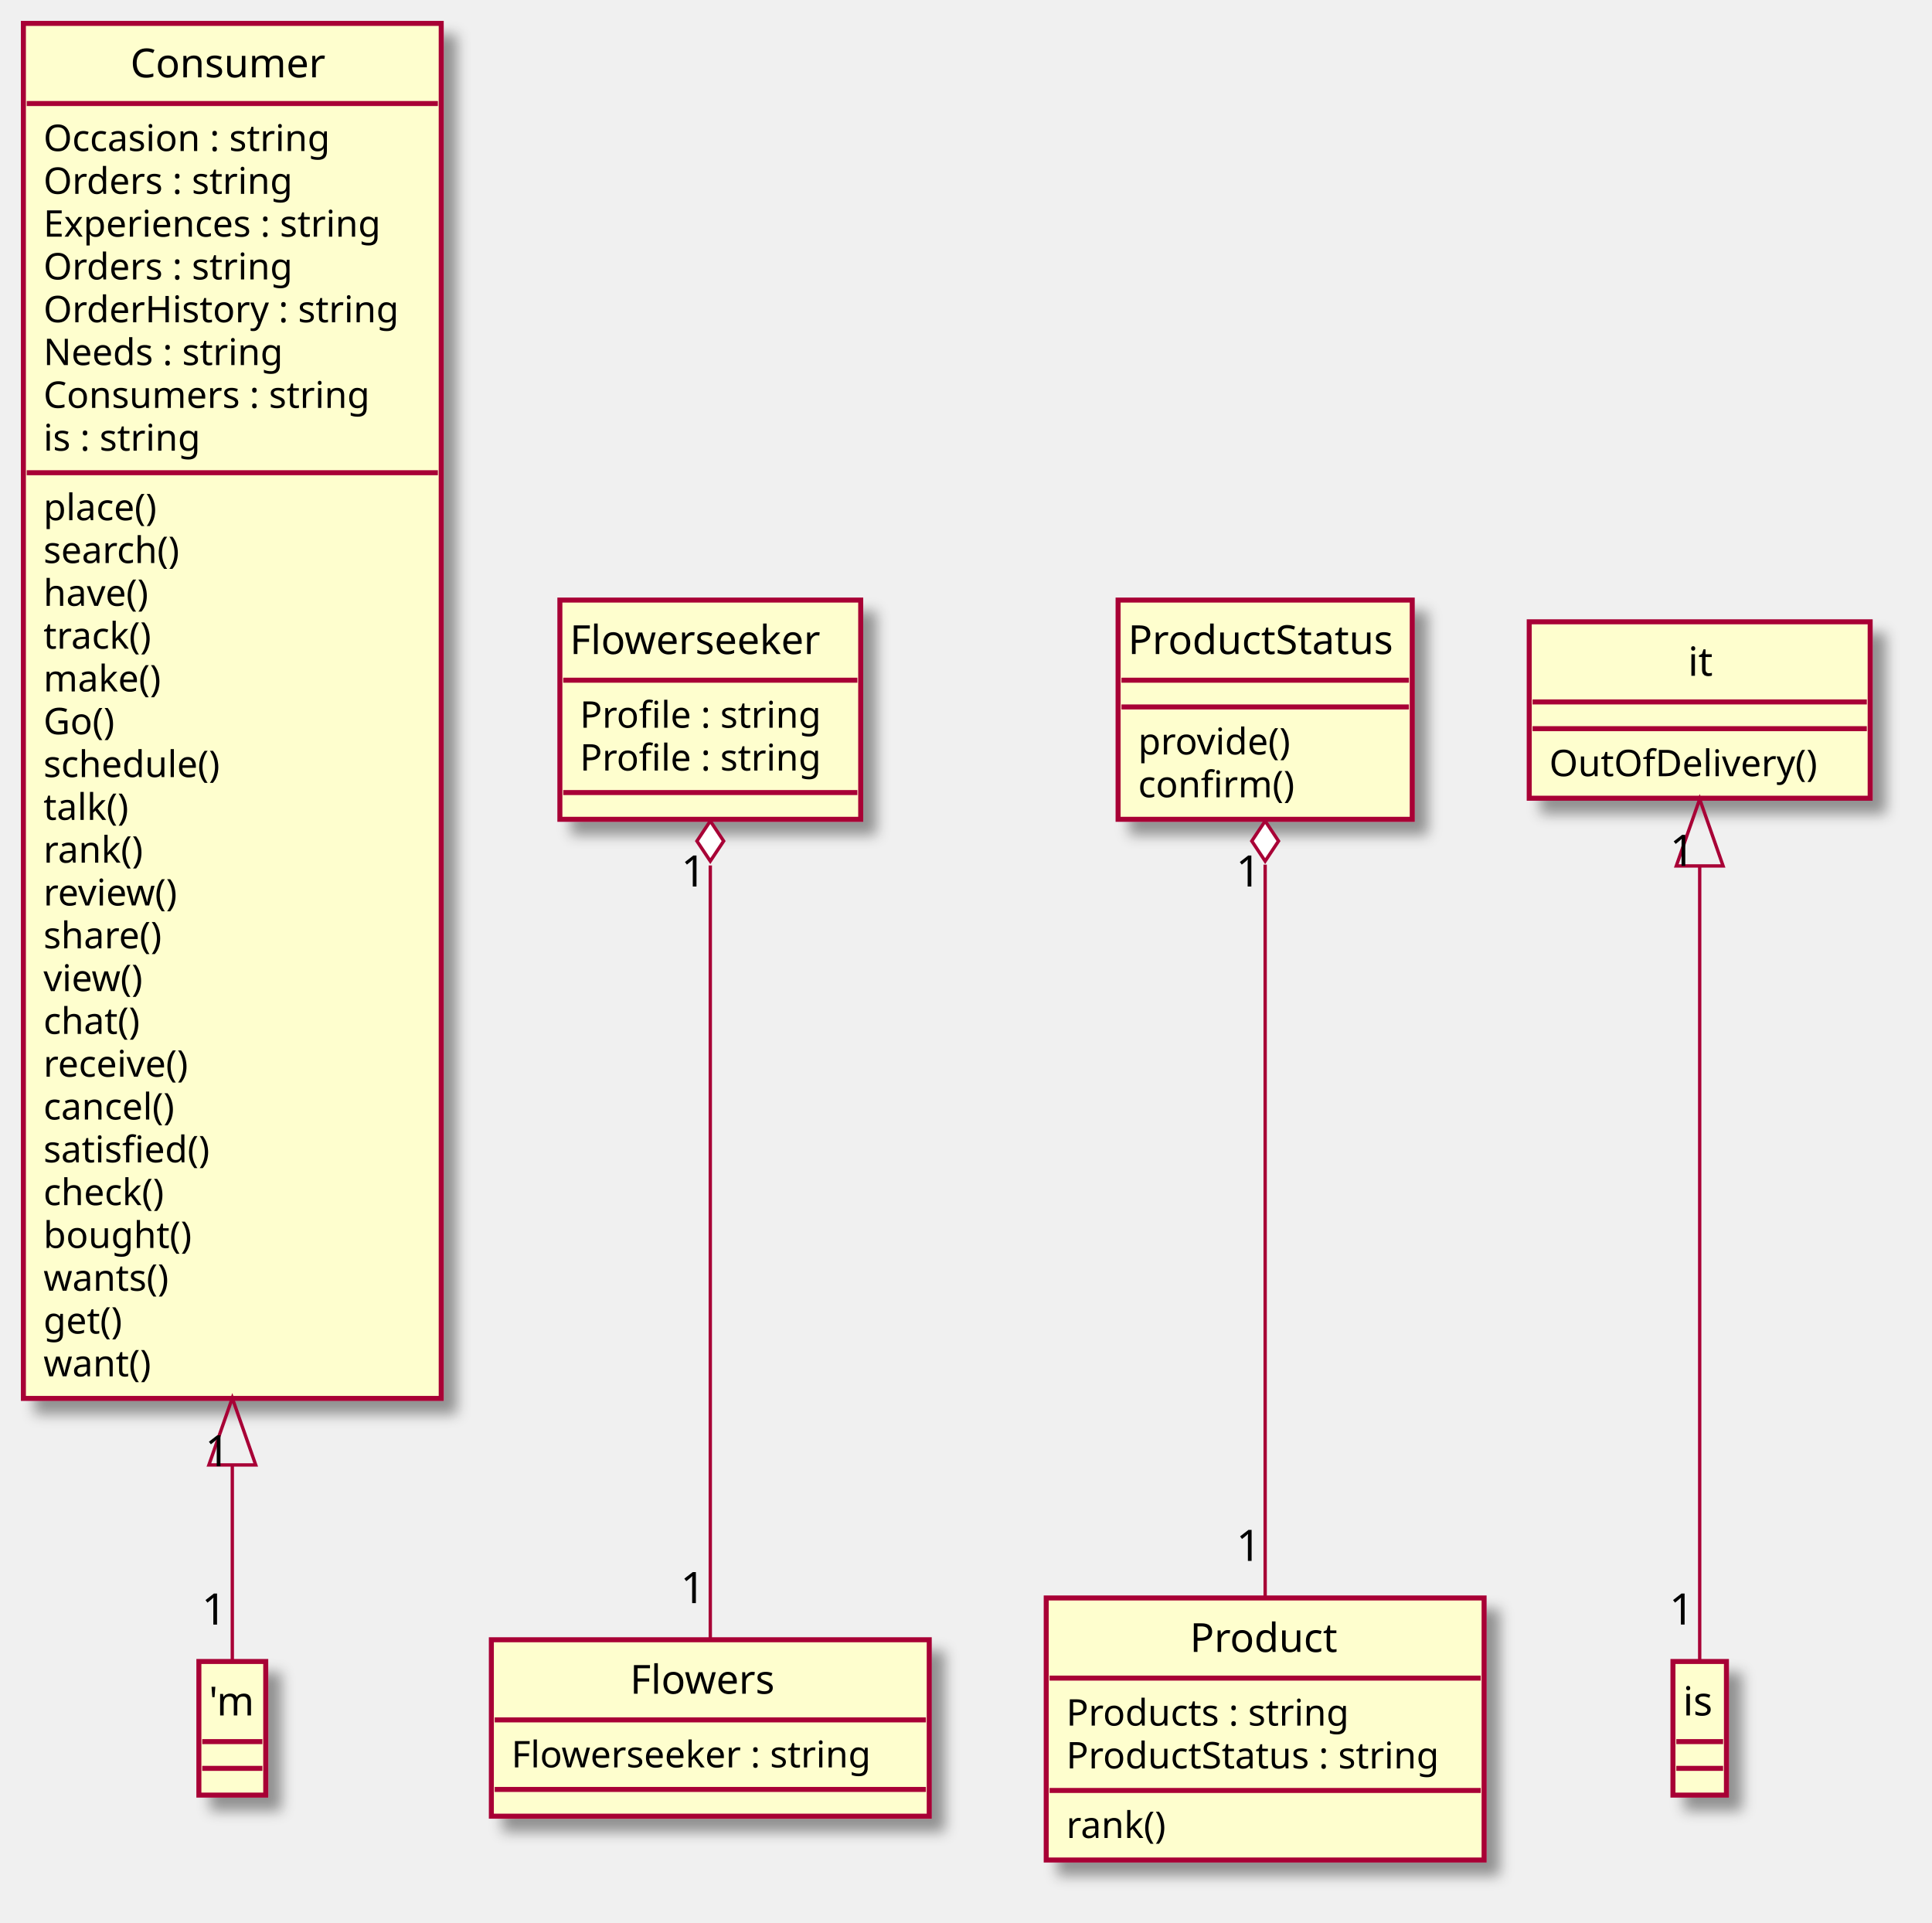
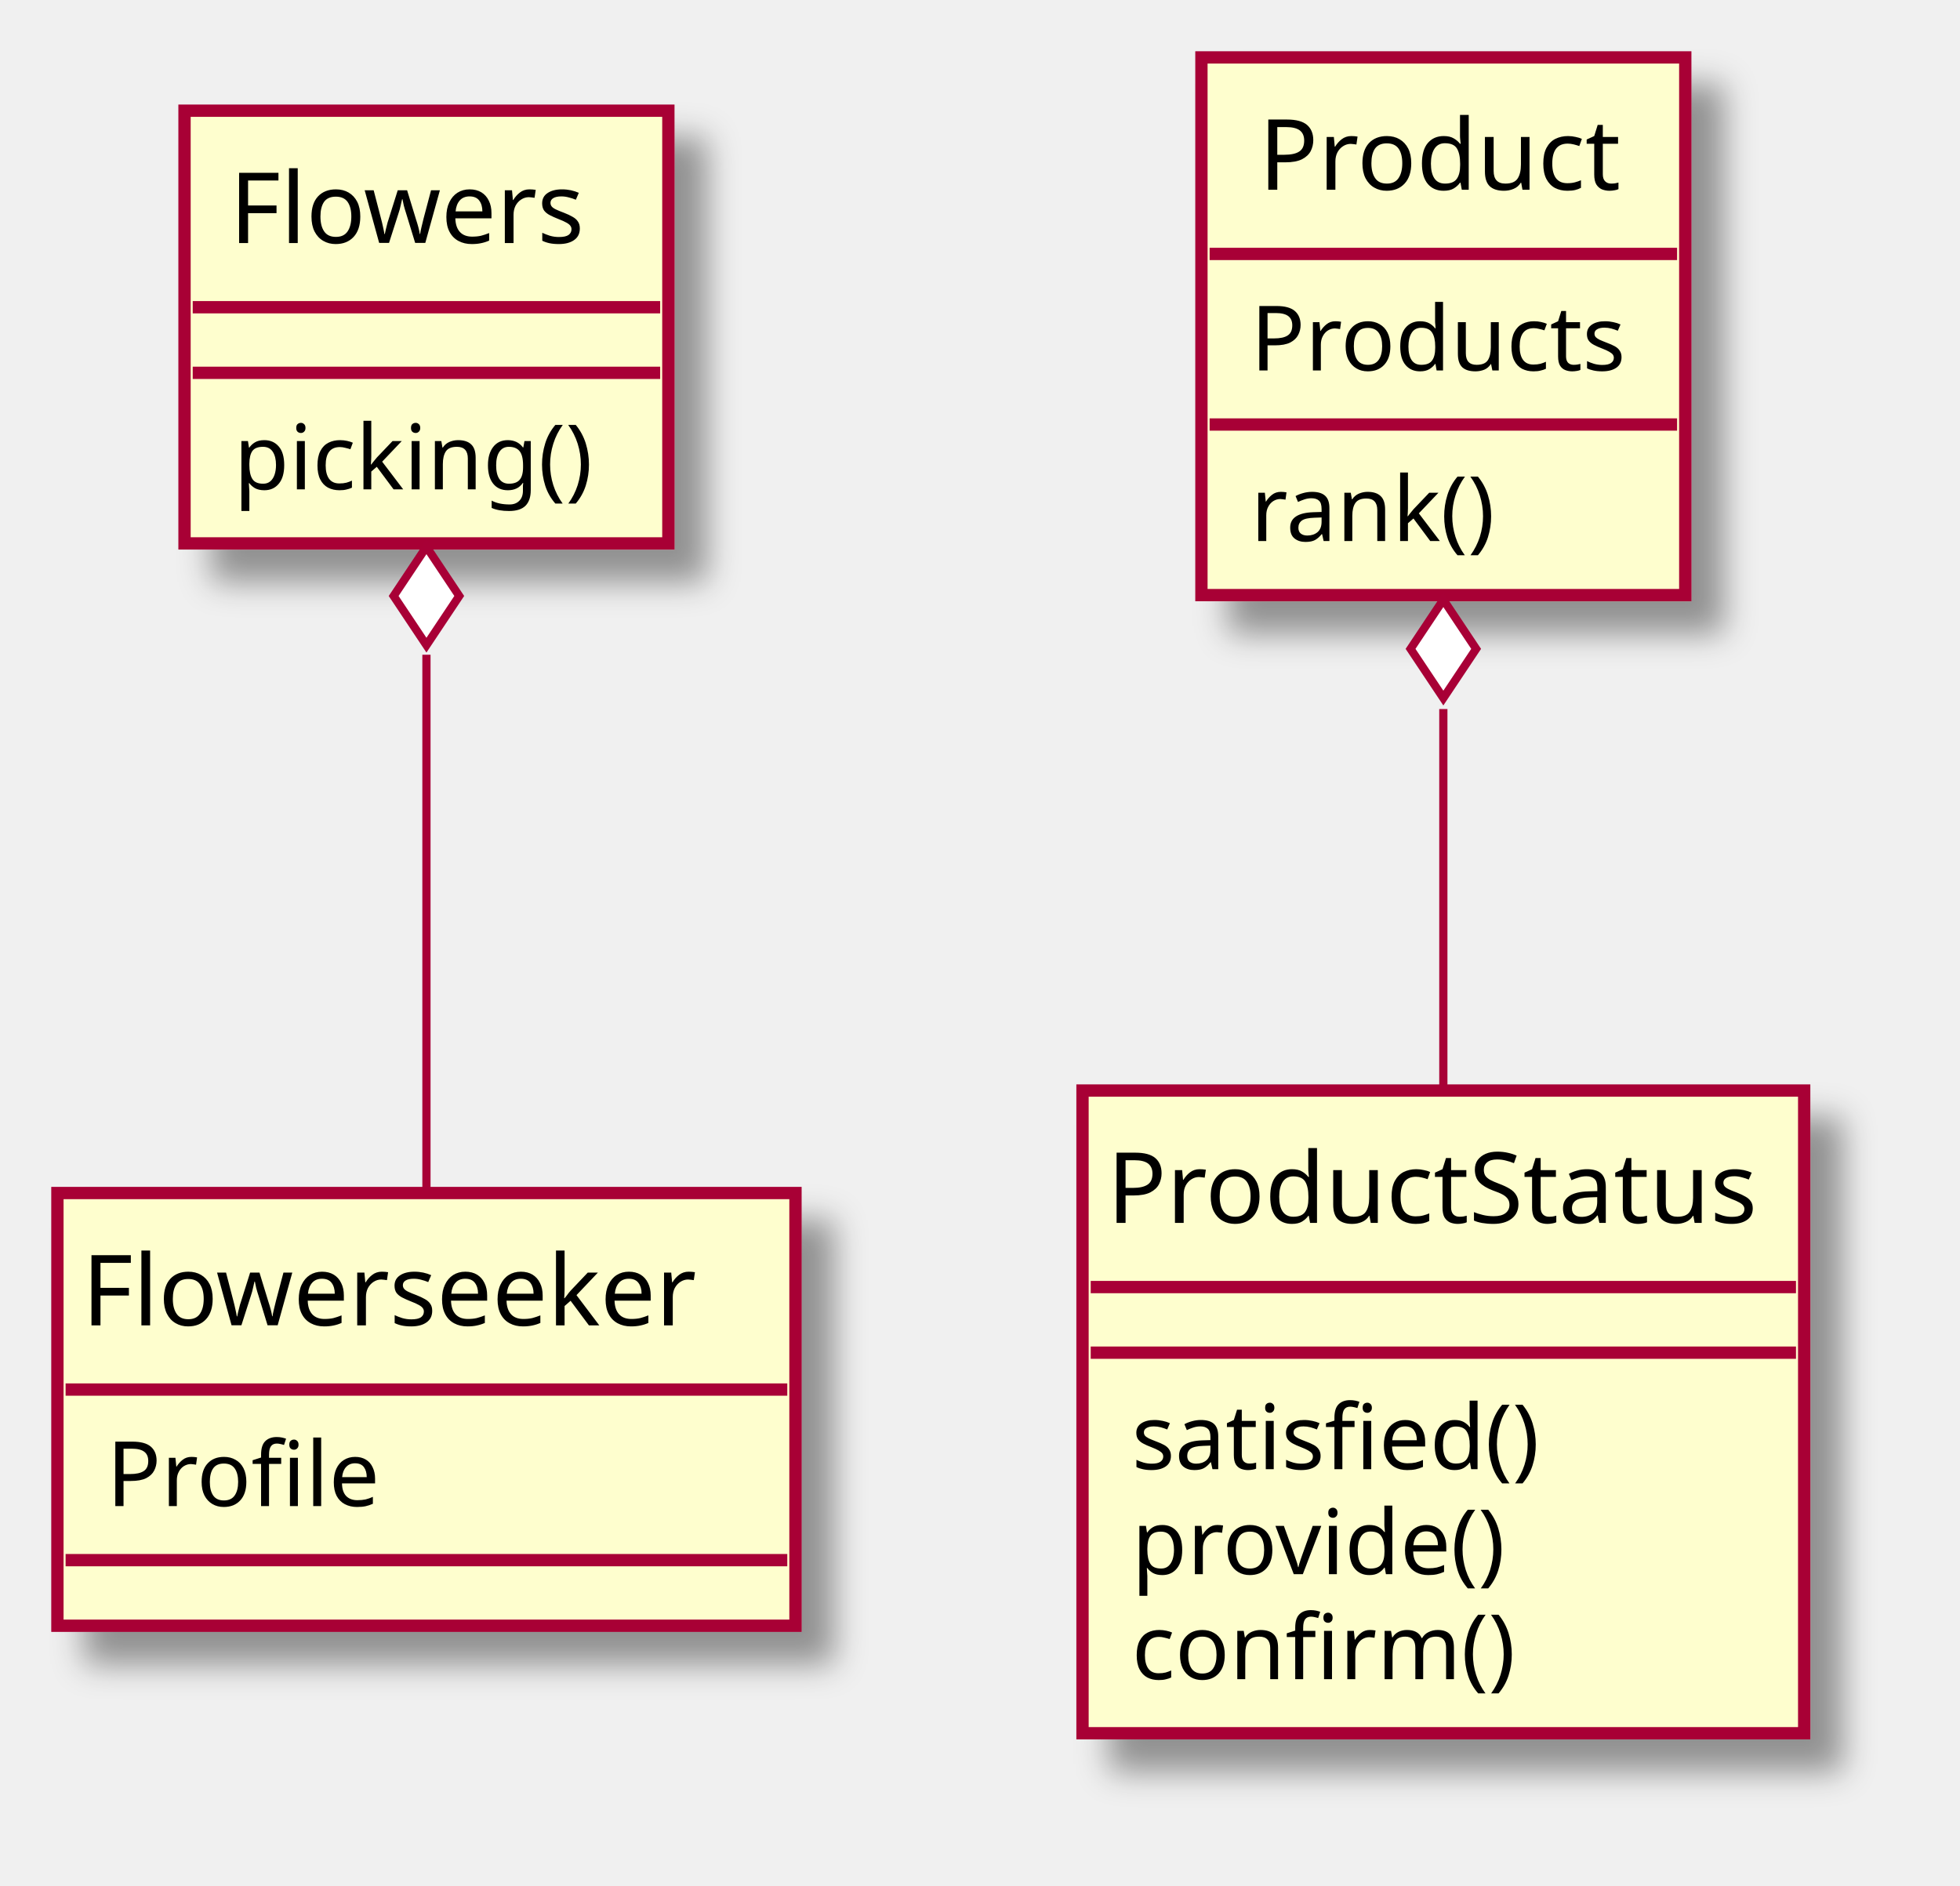
- <svg xmlns="http://www.w3.org/2000/svg" contentScriptType="application/ecmascript" contentStyleType="text/css" height="575px" preserveAspectRatio="none" style="width:578px;height:575px;" version="1.1" viewBox="0 0 578 575" width="578px" zoomAndPan="magnify">
+ <svg xmlns="http://www.w3.org/2000/svg" contentScriptType="application/ecmascript" contentStyleType="text/css" height="230px" preserveAspectRatio="none" style="width:239px;height:230px;" version="1.1" viewBox="0 0 239 230" width="239px" zoomAndPan="magnify">
  <defs>
-     <filter height="300%" id="fpxovrwrlxkta" width="300%" x="-1" y="-1">
+     <filter height="300%" id="fb3zz1ewqb6gh" width="300%" x="-1" y="-1">
      <feGaussianBlur result="blurOut" stdDeviation="2.0" />
      <feColorMatrix in="blurOut" result="blurOut2" type="matrix" values="0 0 0 0 0 0 0 0 0 0 0 0 0 0 0 0 0 0 .4 0" />
      <feOffset dx="4.0" dy="4.0" in="blurOut2" result="blurOut3" />
      <feBlend in="SourceGraphic" in2="blurOut3" mode="normal" />
    </filter>
  </defs>
  <g>
-     <rect codeLine="2" fill="#FEFECE" filter="url(#fpxovrwrlxkta)" height="411.305" id="Consumer" style="stroke: #A80036; stroke-width: 1.5;" width="125" x="7" y="7" />
-     <text fill="#000000" font-family="sans-serif" font-size="12" lengthAdjust="spacingAndGlyphs" textLength="61" x="39" y="23.139">Consumer</text>
-     <line style="stroke: #A80036; stroke-width: 1.5;" x1="8" x2="131" y1="30.969" y2="30.969" />
-     <text fill="#000000" font-family="sans-serif" font-size="11" lengthAdjust="spacingAndGlyphs" textLength="93" x="13" y="45.179">Occasion : string</text>
-     <text fill="#000000" font-family="sans-serif" font-size="11" lengthAdjust="spacingAndGlyphs" textLength="80" x="13" y="57.984">Orders : string</text>
-     <text fill="#000000" font-family="sans-serif" font-size="11" lengthAdjust="spacingAndGlyphs" textLength="113" x="13" y="70.789">Experiences : string</text>
-     <text fill="#000000" font-family="sans-serif" font-size="11" lengthAdjust="spacingAndGlyphs" textLength="80" x="13" y="83.593">Orders : string</text>
-     <text fill="#000000" font-family="sans-serif" font-size="11" lengthAdjust="spacingAndGlyphs" textLength="113" x="13" y="96.398">OrderHistory : string</text>
-     <text fill="#000000" font-family="sans-serif" font-size="11" lengthAdjust="spacingAndGlyphs" textLength="79" x="13" y="109.203">Needs : string</text>
-     <text fill="#000000" font-family="sans-serif" font-size="11" lengthAdjust="spacingAndGlyphs" textLength="106" x="13" y="122.007">Consumers : string</text>
-     <text fill="#000000" font-family="sans-serif" font-size="11" lengthAdjust="spacingAndGlyphs" textLength="51" x="13" y="134.812">is : string</text>
-     <line style="stroke: #A80036; stroke-width: 1.5;" x1="8" x2="131" y1="141.406" y2="141.406" />
-     <text fill="#000000" font-family="sans-serif" font-size="11" lengthAdjust="spacingAndGlyphs" textLength="39" x="13" y="155.617">place()</text>
-     <text fill="#000000" font-family="sans-serif" font-size="11" lengthAdjust="spacingAndGlyphs" textLength="46" x="13" y="168.421">search()</text>
-     <text fill="#000000" font-family="sans-serif" font-size="11" lengthAdjust="spacingAndGlyphs" textLength="37" x="13" y="181.226">have()</text>
-     <text fill="#000000" font-family="sans-serif" font-size="11" lengthAdjust="spacingAndGlyphs" textLength="35" x="13" y="194.031">track()</text>
-     <text fill="#000000" font-family="sans-serif" font-size="11" lengthAdjust="spacingAndGlyphs" textLength="40" x="13" y="206.835">make()</text>
-     <text fill="#000000" font-family="sans-serif" font-size="11" lengthAdjust="spacingAndGlyphs" textLength="24" x="13" y="219.64">Go()</text>
-     <text fill="#000000" font-family="sans-serif" font-size="11" lengthAdjust="spacingAndGlyphs" textLength="60" x="13" y="232.445">schedule()</text>
-     <text fill="#000000" font-family="sans-serif" font-size="11" lengthAdjust="spacingAndGlyphs" textLength="28" x="13" y="245.25">talk()</text>
-     <text fill="#000000" font-family="sans-serif" font-size="11" lengthAdjust="spacingAndGlyphs" textLength="32" x="13" y="258.054">rank()</text>
-     <text fill="#000000" font-family="sans-serif" font-size="11" lengthAdjust="spacingAndGlyphs" textLength="47" x="13" y="270.859">review()</text>
-     <text fill="#000000" font-family="sans-serif" font-size="11" lengthAdjust="spacingAndGlyphs" textLength="40" x="13" y="283.664">share()</text>
-     <text fill="#000000" font-family="sans-serif" font-size="11" lengthAdjust="spacingAndGlyphs" textLength="35" x="13" y="296.468">view()</text>
-     <text fill="#000000" font-family="sans-serif" font-size="11" lengthAdjust="spacingAndGlyphs" textLength="32" x="13" y="309.273">chat()</text>
-     <text fill="#000000" font-family="sans-serif" font-size="11" lengthAdjust="spacingAndGlyphs" textLength="52" x="13" y="322.078">receive()</text>
-     <text fill="#000000" font-family="sans-serif" font-size="11" lengthAdjust="spacingAndGlyphs" textLength="45" x="13" y="334.882">cancel()</text>
-     <text fill="#000000" font-family="sans-serif" font-size="11" lengthAdjust="spacingAndGlyphs" textLength="56" x="13" y="347.687">satisfied()</text>
-     <text fill="#000000" font-family="sans-serif" font-size="11" lengthAdjust="spacingAndGlyphs" textLength="41" x="13" y="360.492">check()</text>
-     <text fill="#000000" font-family="sans-serif" font-size="11" lengthAdjust="spacingAndGlyphs" textLength="47" x="13" y="373.296">bought()</text>
-     <text fill="#000000" font-family="sans-serif" font-size="11" lengthAdjust="spacingAndGlyphs" textLength="41" x="13" y="386.101">wants()</text>
-     <text fill="#000000" font-family="sans-serif" font-size="11" lengthAdjust="spacingAndGlyphs" textLength="27" x="13" y="398.906">get()</text>
-     <text fill="#000000" font-family="sans-serif" font-size="11" lengthAdjust="spacingAndGlyphs" textLength="35" x="13" y="411.71">want()</text>
-     <rect codeLine="33" fill="#FEFECE" filter="url(#fpxovrwrlxkta)" height="65.578" id="Flowerseeker" style="stroke: #A80036; stroke-width: 1.5;" width="90" x="167.5" y="179.5" />
-     <text fill="#000000" font-family="sans-serif" font-size="12" lengthAdjust="spacingAndGlyphs" textLength="84" x="170.5" y="195.639">Flowerseeker</text>
-     <line style="stroke: #A80036; stroke-width: 1.5;" x1="168.5" x2="256.5" y1="203.469" y2="203.469" />
-     <text fill="#000000" font-family="sans-serif" font-size="11" lengthAdjust="spacingAndGlyphs" textLength="77" x="173.5" y="217.679">Profile : string</text>
-     <text fill="#000000" font-family="sans-serif" font-size="11" lengthAdjust="spacingAndGlyphs" textLength="77" x="173.5" y="230.484">Profile : string</text>
-     <line style="stroke: #A80036; stroke-width: 1.5;" x1="168.5" x2="256.5" y1="237.078" y2="237.078" />
-     <rect codeLine="37" fill="#FEFECE" filter="url(#fpxovrwrlxkta)" height="52.773" id="Flowers" style="stroke: #A80036; stroke-width: 1.5;" width="131" x="147" y="490.5" />
-     <text fill="#000000" font-family="sans-serif" font-size="12" lengthAdjust="spacingAndGlyphs" textLength="48" x="188.5" y="506.639">Flowers</text>
-     <line style="stroke: #A80036; stroke-width: 1.5;" x1="148" x2="277" y1="514.469" y2="514.469" />
-     <text fill="#000000" font-family="sans-serif" font-size="11" lengthAdjust="spacingAndGlyphs" textLength="119" x="153" y="528.679">Flowerseeker : string</text>
-     <line style="stroke: #A80036; stroke-width: 1.5;" x1="148" x2="277" y1="535.273" y2="535.273" />
-     <rect codeLine="40" fill="#FEFECE" filter="url(#fpxovrwrlxkta)" height="78.383" id="Product" style="stroke: #A80036; stroke-width: 1.5;" width="131" x="313" y="478" />
-     <text fill="#000000" font-family="sans-serif" font-size="12" lengthAdjust="spacingAndGlyphs" textLength="45" x="356" y="494.139">Product</text>
-     <line style="stroke: #A80036; stroke-width: 1.5;" x1="314" x2="443" y1="501.969" y2="501.969" />
-     <text fill="#000000" font-family="sans-serif" font-size="11" lengthAdjust="spacingAndGlyphs" textLength="89" x="319" y="516.179">Products : string</text>
-     <text fill="#000000" font-family="sans-serif" font-size="11" lengthAdjust="spacingAndGlyphs" textLength="119" x="319" y="528.984">ProductStatus : string</text>
-     <line style="stroke: #A80036; stroke-width: 1.5;" x1="314" x2="443" y1="535.578" y2="535.578" />
-     <text fill="#000000" font-family="sans-serif" font-size="11" lengthAdjust="spacingAndGlyphs" textLength="32" x="319" y="549.789">rank()</text>
-     <rect codeLine="45" fill="#FEFECE" filter="url(#fpxovrwrlxkta)" height="52.773" id="it" style="stroke: #A80036; stroke-width: 1.5;" width="102" x="457.5" y="186" />
-     <text fill="#000000" font-family="sans-serif" font-size="12" lengthAdjust="spacingAndGlyphs" textLength="7" x="505" y="202.139">it</text>
-     <line style="stroke: #A80036; stroke-width: 1.5;" x1="458.5" x2="558.5" y1="209.969" y2="209.969" />
-     <line style="stroke: #A80036; stroke-width: 1.5;" x1="458.5" x2="558.5" y1="217.969" y2="217.969" />
-     <text fill="#000000" font-family="sans-serif" font-size="11" lengthAdjust="spacingAndGlyphs" textLength="90" x="463.5" y="232.179">OutOfDelivery()</text>
-     <rect codeLine="48" fill="#FEFECE" filter="url(#fpxovrwrlxkta)" height="65.578" id="ProductStatus" style="stroke: #A80036; stroke-width: 1.5;" width="88" x="334.5" y="179.5" />
-     <text fill="#000000" font-family="sans-serif" font-size="12" lengthAdjust="spacingAndGlyphs" textLength="82" x="337.5" y="195.639">ProductStatus</text>
-     <line style="stroke: #A80036; stroke-width: 1.5;" x1="335.5" x2="421.5" y1="203.469" y2="203.469" />
-     <line style="stroke: #A80036; stroke-width: 1.5;" x1="335.5" x2="421.5" y1="211.469" y2="211.469" />
-     <text fill="#000000" font-family="sans-serif" font-size="11" lengthAdjust="spacingAndGlyphs" textLength="51" x="340.5" y="225.679">provide()</text>
-     <text fill="#000000" font-family="sans-serif" font-size="11" lengthAdjust="spacingAndGlyphs" textLength="50" x="340.5" y="238.484">confirm()</text>
-     <rect fill="#FEFECE" filter="url(#fpxovrwrlxkta)" height="39.969" id="'m" style="stroke: #A80036; stroke-width: 1.5;" width="20" x="59.5" y="497" />
-     <text fill="#000000" font-family="sans-serif" font-size="12" lengthAdjust="spacingAndGlyphs" textLength="14" x="62.5" y="513.139">'m</text>
-     <line style="stroke: #A80036; stroke-width: 1.5;" x1="60.5" x2="78.5" y1="520.969" y2="520.969" />
-     <line style="stroke: #A80036; stroke-width: 1.5;" x1="60.5" x2="78.5" y1="528.969" y2="528.969" />
-     <rect fill="#FEFECE" filter="url(#fpxovrwrlxkta)" height="39.969" id="is" style="stroke: #A80036; stroke-width: 1.5;" width="16" x="500.5" y="497" />
-     <text fill="#000000" font-family="sans-serif" font-size="12" lengthAdjust="spacingAndGlyphs" textLength="10" x="503.5" y="513.139">is</text>
-     <line style="stroke: #A80036; stroke-width: 1.5;" x1="501.5" x2="515.5" y1="520.969" y2="520.969" />
-     <line style="stroke: #A80036; stroke-width: 1.5;" x1="501.5" x2="515.5" y1="528.969" y2="528.969" />
-     <path codeLine="52" d="M212.5,258.887 C212.5,323.287 212.5,439.048 212.5,490.338 " fill="none" id="Flowerseeker&lt;-Flowers" style="stroke: #A80036; stroke-width: 1.0;" />
-     <polygon fill="#FFFFFF" points="212.5,245.586,208.5,251.586,212.5,257.586,216.5,251.586,212.5,245.586" style="stroke: #A80036; stroke-width: 1.0;" />
-     <text fill="#000000" font-family="sans-serif" font-size="13" lengthAdjust="spacingAndGlyphs" textLength="8" x="203.762" y="265.187">1</text>
-     <text fill="#000000" font-family="sans-serif" font-size="13" lengthAdjust="spacingAndGlyphs" textLength="8" x="203.575" y="479.546">1</text>
-     <path codeLine="53" d="M69.5,438.471 C69.5,462.357 69.5,482.996 69.5,496.96 " fill="none" id="Consumer&lt;-'m" style="stroke: #A80036; stroke-width: 1.0;" />
-     <polygon fill="none" points="62.5,438.205,69.5,418.205,76.5,438.205,62.5,438.205" style="stroke: #A80036; stroke-width: 1.0;" />
-     <text fill="#000000" font-family="sans-serif" font-size="13" lengthAdjust="spacingAndGlyphs" textLength="8" x="61.344" y="438.597">1</text>
-     <text fill="#000000" font-family="sans-serif" font-size="13" lengthAdjust="spacingAndGlyphs" textLength="8" x="60.325" y="485.961">1</text>
-     <path codeLine="54" d="M378.5,258.641 C378.5,318.126 378.5,421.738 378.5,477.631 " fill="none" id="ProductStatus&lt;-Product" style="stroke: #A80036; stroke-width: 1.0;" />
-     <polygon fill="#FFFFFF" points="378.5,245.586,374.5,251.586,378.5,257.586,382.5,251.586,378.5,245.586" style="stroke: #A80036; stroke-width: 1.0;" />
-     <text fill="#000000" font-family="sans-serif" font-size="13" lengthAdjust="spacingAndGlyphs" textLength="8" x="369.762" y="265.187">1</text>
-     <text fill="#000000" font-family="sans-serif" font-size="13" lengthAdjust="spacingAndGlyphs" textLength="8" x="369.837" y="466.915">1</text>
-     <path codeLine="55" d="M508.5,259.136 C508.5,326.408 508.5,449.333 508.5,496.689 " fill="none" id="it&lt;-is" style="stroke: #A80036; stroke-width: 1.0;" />
-     <polygon fill="none" points="501.5,259.03,508.5,239.03,515.5,259.03,501.5,259.03" style="stroke: #A80036; stroke-width: 1.0;" />
-     <text fill="#000000" font-family="sans-serif" font-size="13" lengthAdjust="spacingAndGlyphs" textLength="8" x="499.575" y="259.008">1</text>
-     <text fill="#000000" font-family="sans-serif" font-size="13" lengthAdjust="spacingAndGlyphs" textLength="8" x="499.375" y="485.957">1</text>
+     <rect codeLine="2" fill="#FEFECE" filter="url(#fb3zz1ewqb6gh)" height="52.773" id="Flowerseeker" style="stroke: #A80036; stroke-width: 1.5;" width="90" x="7" y="145.5" />
+     <text fill="#000000" font-family="sans-serif" font-size="12" lengthAdjust="spacingAndGlyphs" textLength="84" x="10" y="161.639">Flowerseeker</text>
+     <line style="stroke: #A80036; stroke-width: 1.5;" x1="8" x2="96" y1="169.469" y2="169.469" />
+     <text fill="#000000" font-family="sans-serif" font-size="11" lengthAdjust="spacingAndGlyphs" textLength="35" x="13" y="183.679">Profile</text>
+     <line style="stroke: #A80036; stroke-width: 1.5;" x1="8" x2="96" y1="190.273" y2="190.273" />
+     <rect codeLine="5" fill="#FEFECE" filter="url(#fb3zz1ewqb6gh)" height="52.773" id="Flowers" style="stroke: #A80036; stroke-width: 1.5;" width="59" x="22.5" y="13.5" />
+     <text fill="#000000" font-family="sans-serif" font-size="12" lengthAdjust="spacingAndGlyphs" textLength="48" x="28" y="29.639">Flowers</text>
+     <line style="stroke: #A80036; stroke-width: 1.5;" x1="23.5" x2="80.5" y1="37.469" y2="37.469" />
+     <line style="stroke: #A80036; stroke-width: 1.5;" x1="23.5" x2="80.5" y1="45.469" y2="45.469" />
+     <text fill="#000000" font-family="sans-serif" font-size="11" lengthAdjust="spacingAndGlyphs" textLength="47" x="28.5" y="59.679">picking()</text>
+     <rect codeLine="8" fill="#FEFECE" filter="url(#fb3zz1ewqb6gh)" height="65.578" id="Product" style="stroke: #A80036; stroke-width: 1.5;" width="59" x="146.5" y="7" />
+     <text fill="#000000" font-family="sans-serif" font-size="12" lengthAdjust="spacingAndGlyphs" textLength="45" x="153.5" y="23.139">Product</text>
+     <line style="stroke: #A80036; stroke-width: 1.5;" x1="147.5" x2="204.5" y1="30.969" y2="30.969" />
+     <text fill="#000000" font-family="sans-serif" font-size="11" lengthAdjust="spacingAndGlyphs" textLength="47" x="152.5" y="45.179">Products</text>
+     <line style="stroke: #A80036; stroke-width: 1.5;" x1="147.5" x2="204.5" y1="51.773" y2="51.773" />
+     <text fill="#000000" font-family="sans-serif" font-size="11" lengthAdjust="spacingAndGlyphs" textLength="32" x="152.5" y="65.984">rank()</text>
+     <rect codeLine="12" fill="#FEFECE" filter="url(#fb3zz1ewqb6gh)" height="78.383" id="ProductStatus" style="stroke: #A80036; stroke-width: 1.5;" width="88" x="132" y="133" />
+     <text fill="#000000" font-family="sans-serif" font-size="12" lengthAdjust="spacingAndGlyphs" textLength="82" x="135" y="149.139">ProductStatus</text>
+     <line style="stroke: #A80036; stroke-width: 1.5;" x1="133" x2="219" y1="156.969" y2="156.969" />
+     <line style="stroke: #A80036; stroke-width: 1.5;" x1="133" x2="219" y1="164.969" y2="164.969" />
+     <text fill="#000000" font-family="sans-serif" font-size="11" lengthAdjust="spacingAndGlyphs" textLength="56" x="138" y="179.179">satisfied()</text>
+     <text fill="#000000" font-family="sans-serif" font-size="11" lengthAdjust="spacingAndGlyphs" textLength="51" x="138" y="191.984">provide()</text>
+     <text fill="#000000" font-family="sans-serif" font-size="11" lengthAdjust="spacingAndGlyphs" textLength="50" x="138" y="204.789">confirm()</text>
+     <path codeLine="17" d="M52,79.85 C52,101.043 52,126.687 52,145.369 " fill="none" id="Flowers&lt;-Flowerseeker" style="stroke: #A80036; stroke-width: 1.0;" />
+     <polygon fill="#FFFFFF" points="52,66.684,48,72.684,52,78.684,56,72.684,52,66.684" style="stroke: #A80036; stroke-width: 1.0;" />
+     <path codeLine="18" d="M176,86.472 C176,101.587 176,118.254 176,132.765 " fill="none" id="Product&lt;-ProductStatus" style="stroke: #A80036; stroke-width: 1.0;" />
+     <polygon fill="#FFFFFF" points="176,73.135,172,79.135,176,85.135,180,79.135,176,73.135" style="stroke: #A80036; stroke-width: 1.0;" />
  </g>
</svg>
